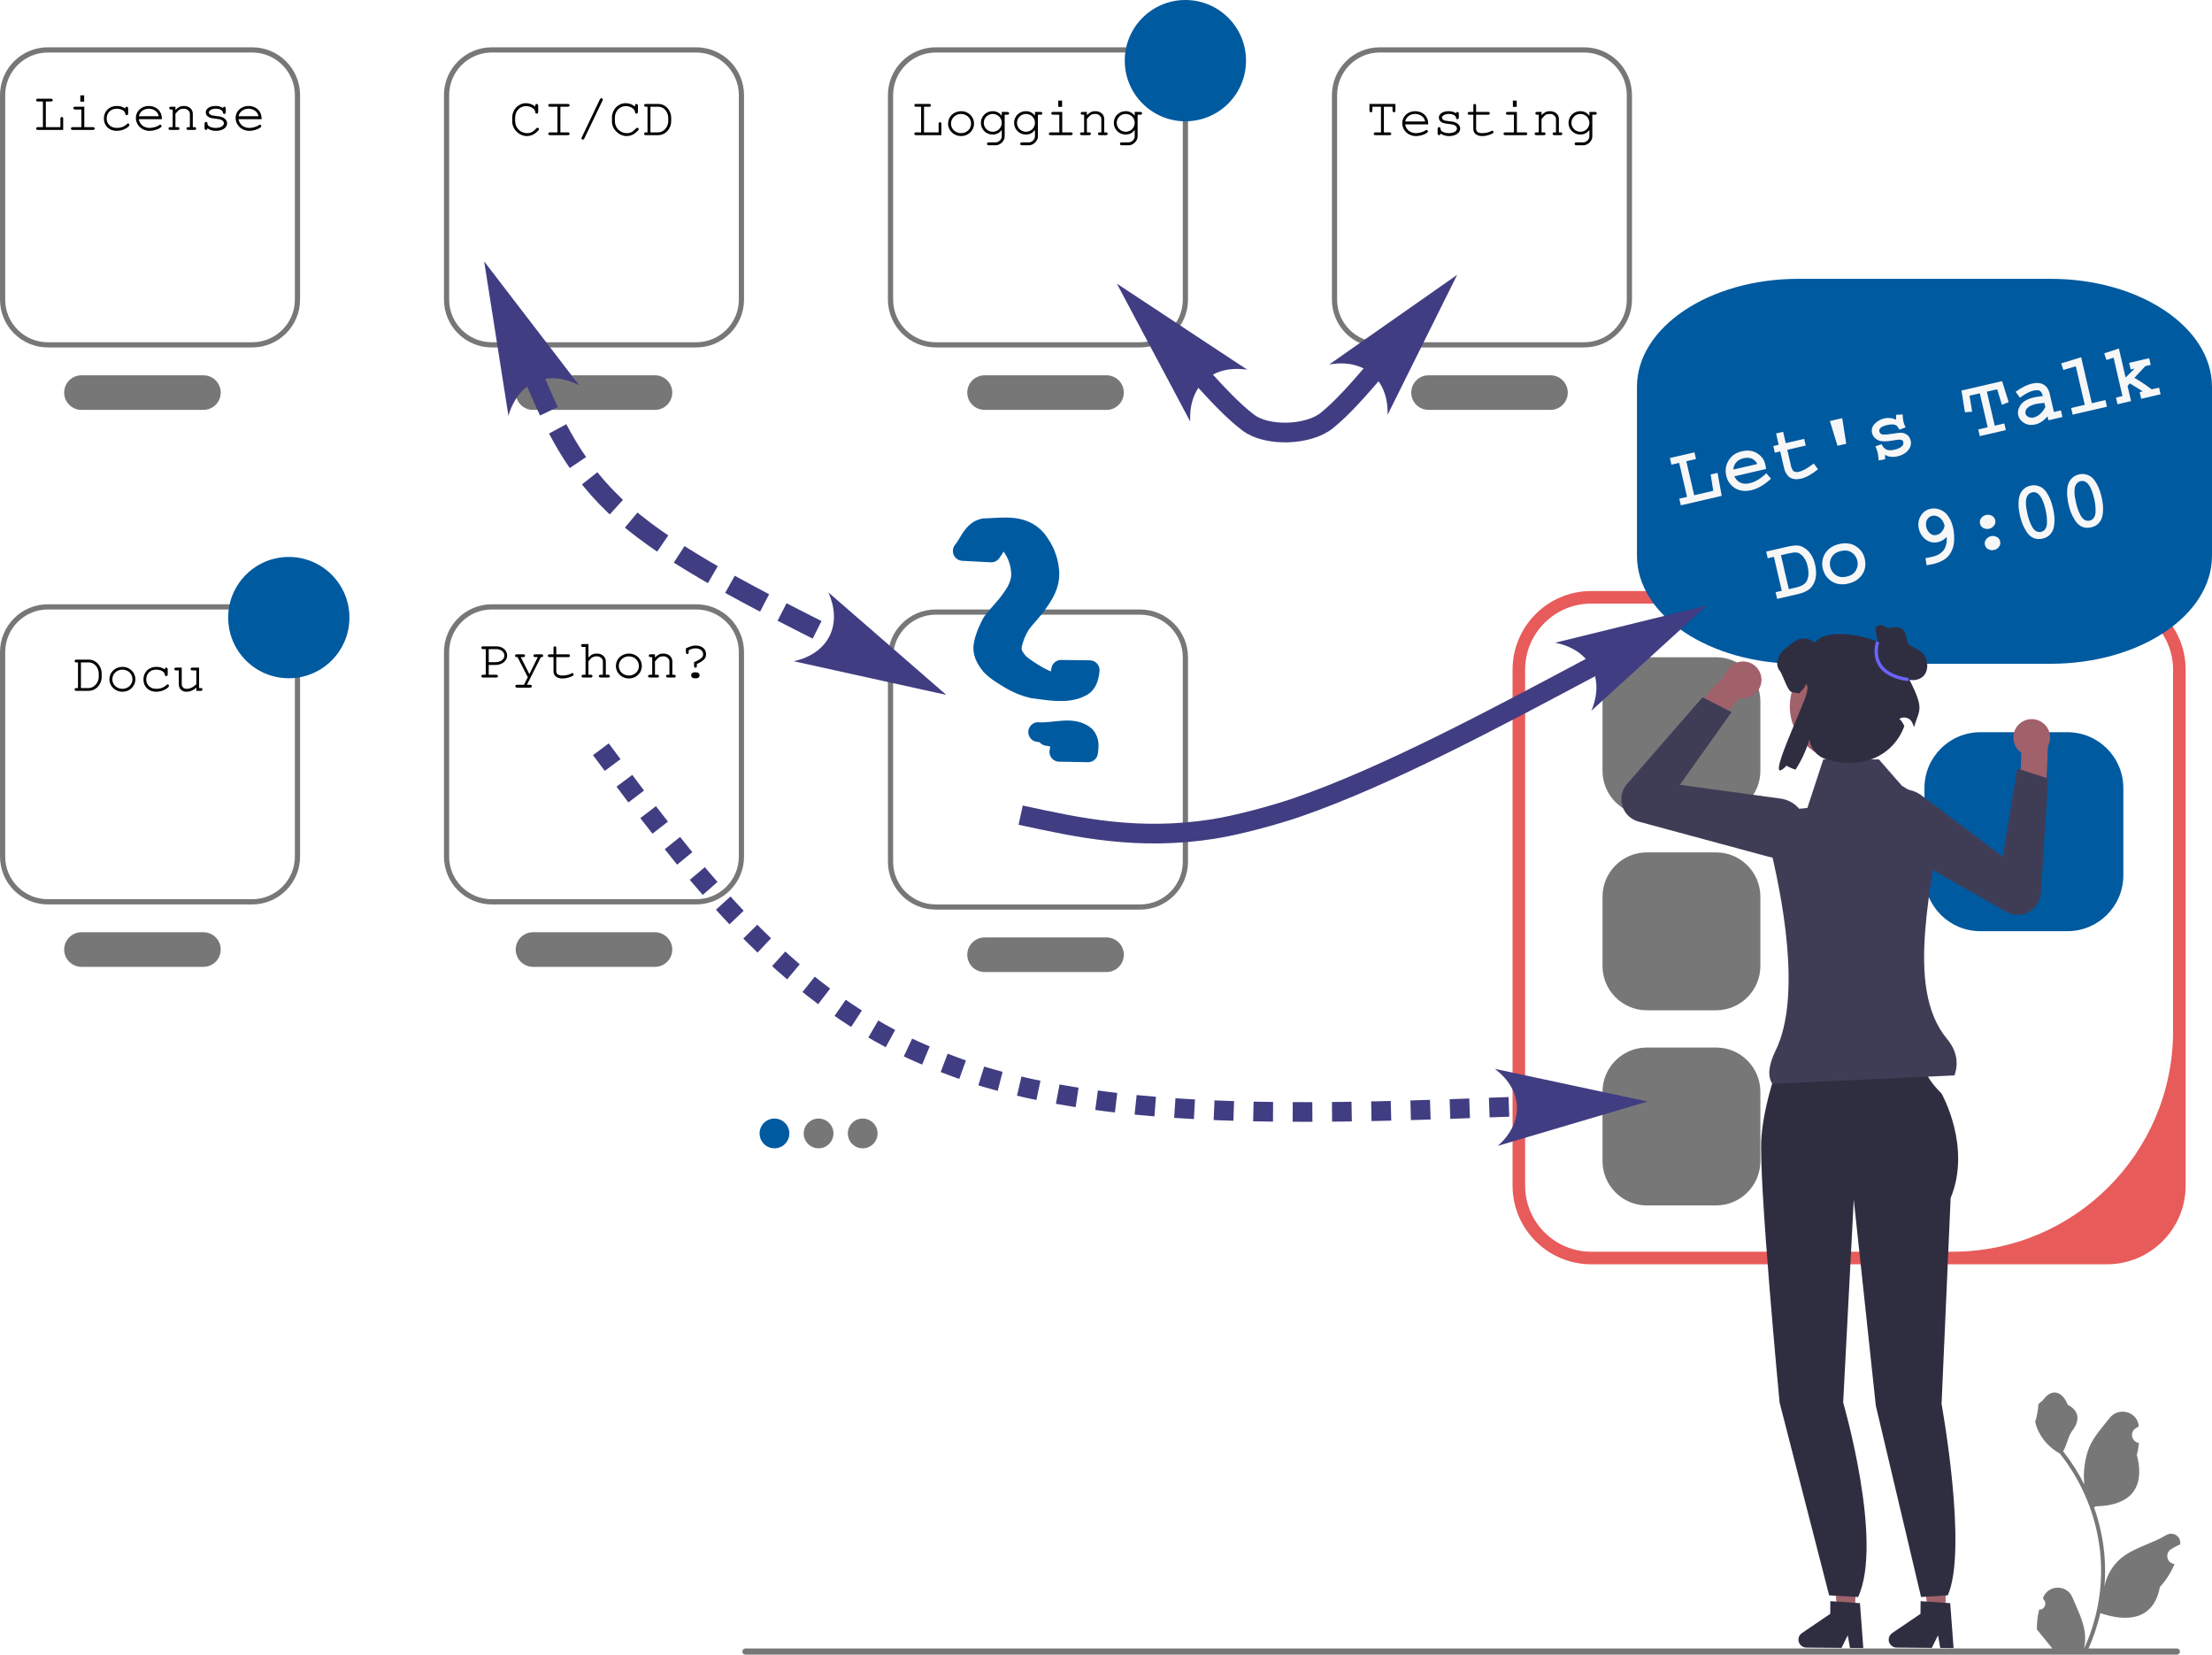
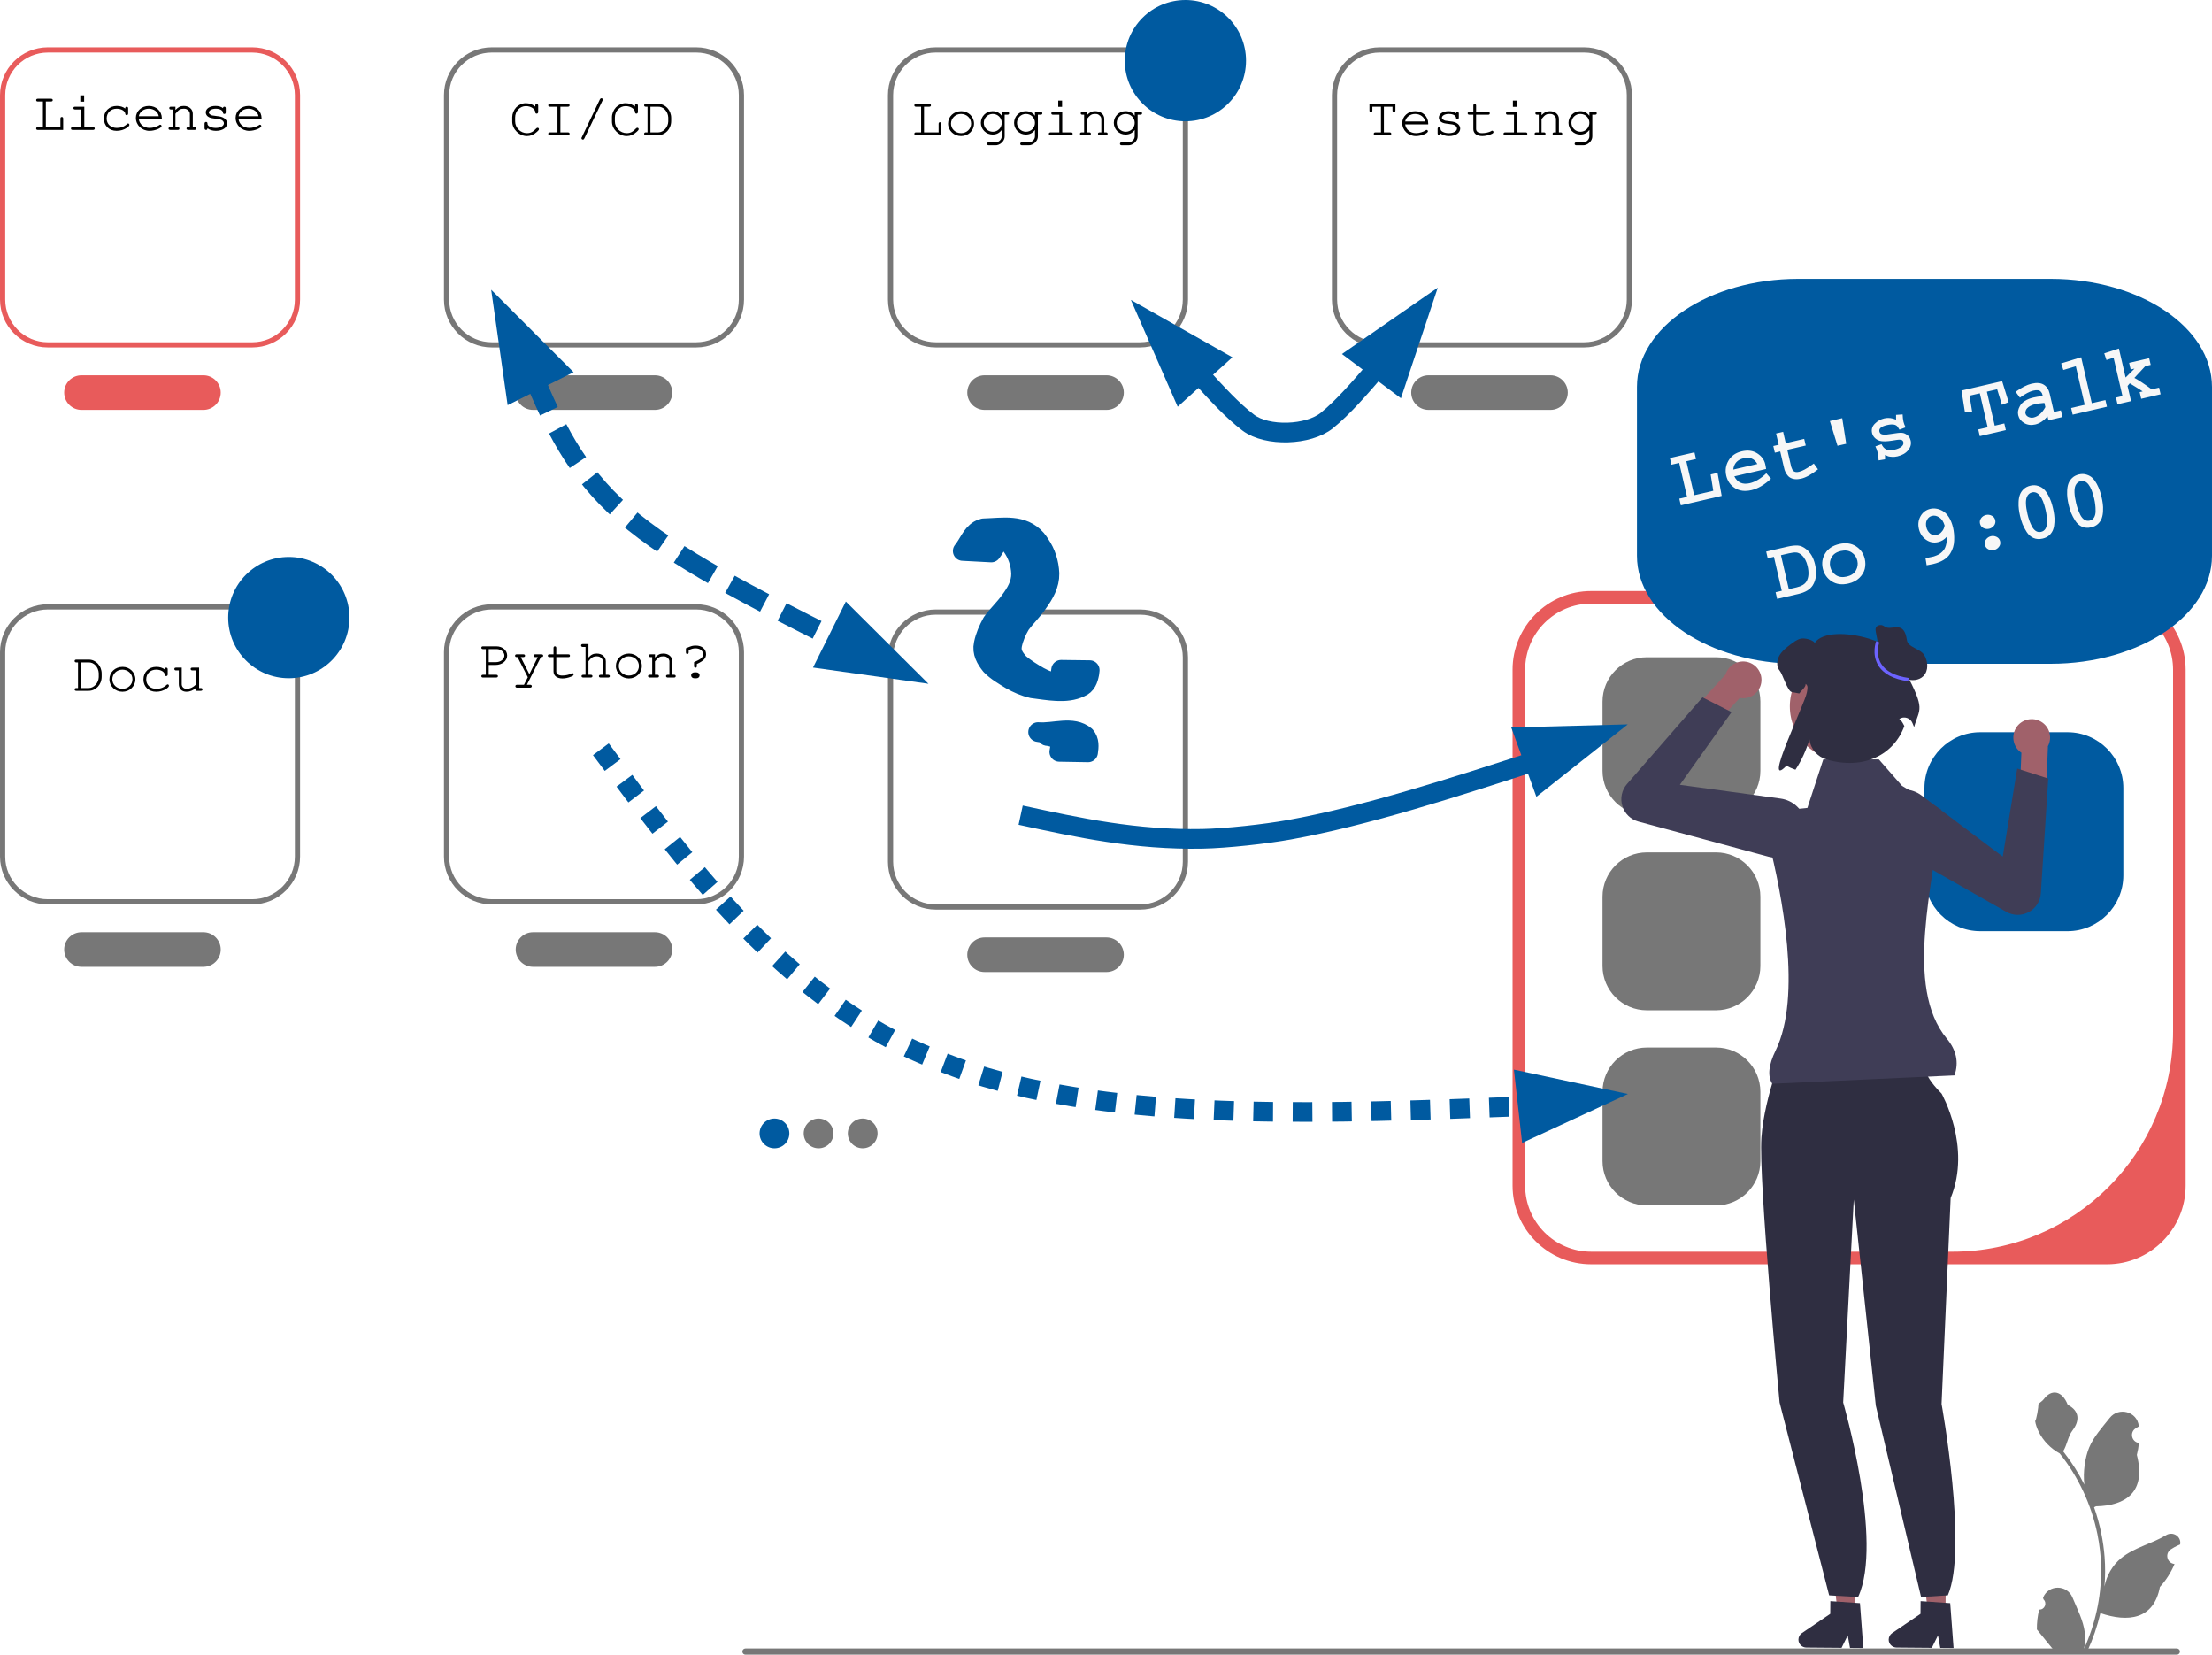
<svg xmlns="http://www.w3.org/2000/svg" width="225mm" height="168.266mm" viewBox="0 0 225 168.266" version="1.1" id="svg1" xml:space="preserve">
-   <defs id="defs1">
-     <marker style="overflow:visible" id="ConcaveTriangle-0" refX="0" refY="0" orient="auto-start-reverse" markerWidth="1" markerHeight="0.7" viewBox="0 0 1 1" preserveAspectRatio="none">
-       <path transform="scale(0.7)" d="M -2,-4 9,0 -2,4 c 2,-2.33 2,-5.66 0,-8 z" style="fill:context-stroke;fill-rule:evenodd;stroke:none" id="path49-2" />
-     </marker>
-     <marker style="overflow:visible" id="ConcaveTriangle-0-8" refX="0" refY="0" orient="auto-start-reverse" markerWidth="1" markerHeight="0.7" viewBox="0 0 1 1" preserveAspectRatio="none">
-       <path transform="scale(0.7)" d="M -2,-4 9,0 -2,4 c 2,-2.33 2,-5.66 0,-8 z" style="fill:context-stroke;fill-rule:evenodd;stroke:none" id="path49-2-9" />
-     </marker>
-     <marker style="overflow:visible" id="ConcaveTriangle-0-5" refX="0" refY="0" orient="auto-start-reverse" markerWidth="1" markerHeight="0.7" viewBox="0 0 1 1" preserveAspectRatio="none">
-       <path transform="scale(0.7)" d="M -2,-4 9,0 -2,4 c 2,-2.33 2,-5.66 0,-8 z" style="fill:context-stroke;fill-rule:evenodd;stroke:none" id="path49-2-7" />
-     </marker>
-     <marker style="overflow:visible" id="ConcaveTriangle-0-4" refX="0" refY="0" orient="auto-start-reverse" markerWidth="1" markerHeight="0.7" viewBox="0 0 1 1" preserveAspectRatio="none">
-       <path transform="scale(0.7)" d="M -2,-4 9,0 -2,4 c 2,-2.33 2,-5.66 0,-8 z" style="fill:context-stroke;fill-rule:evenodd;stroke:none" id="path49-2-90" />
-     </marker>
-     <marker style="overflow:visible" id="ConcaveTriangle-0-8-1" refX="0" refY="0" orient="auto-start-reverse" markerWidth="1" markerHeight="0.7" viewBox="0 0 1 1" preserveAspectRatio="none">
-       <path transform="scale(0.7)" d="M -2,-4 9,0 -2,4 c 2,-2.33 2,-5.66 0,-8 z" style="fill:context-stroke;fill-rule:evenodd;stroke:none" id="path49-2-9-4" />
-     </marker>
-   </defs>
+   <defs id="defs1" />
  <g id="layer2" style="display:none">
    <g id="g54" transform="translate(50.2745,-75.37846)" style="fill:#005aa0">
      <path d="m 117.229,96.386 c -4.432,0 -8.038,-3.606 -8.038,-8.038 0,-4.432 3.606,-8.038 8.038,-8.038 4.432,0 8.038,3.606 8.038,8.038 0,4.432 -3.606,8.038 -8.038,8.038 z m 0,-12.861 c -2.66,0 -4.823,2.163 -4.823,4.823 0,2.66 2.163,4.823 4.823,4.823 2.66,0 4.823,-2.163 4.823,-4.823 0,-2.66 -2.163,-4.823 -4.823,-4.823 z" fill="#6c63ff" id="path18" style="fill:#005aa0;stroke-width:0.265" />
      <path d="m 129.597,101.849 c -0.394,0 -0.789,-0.144 -1.099,-0.435 l -7.545,-7.07 c -0.648,-0.607 -0.681,-1.624 -0.074,-2.272 0.606,-0.65 1.623,-0.682 2.272,-0.074 l 7.545,7.07 c 0.648,0.607 0.681,1.624 0.074,2.272 -0.316,0.338 -0.744,0.509 -1.173,0.509 z" fill="#6c63ff" id="path19" style="fill:#005aa0;stroke-width:0.265" />
    </g>
  </g>
  <g id="layer1" transform="translate(83.94268,-48.42448)">
    <path d="M 130.379,176.992 H 77.91 c -4.41,0 -7.998,-3.588 -7.998,-7.998 v -52.469 c 0,-4.41 3.588,-7.998 7.998,-7.998 h 52.469 c 4.41,0 7.998,3.588 7.998,7.998 v 52.469 c 0,4.41 -3.588,7.998 -7.998,7.998 z m -52.469,-67.186 c -3.711,0 -6.719,3.008 -6.719,6.719 v 52.469 c 0,3.711 3.008,6.719 6.719,6.719 h 36.753 c 12.39,0 22.434,-10.044 22.434,-22.434 v -36.753 c 0,-3.711 -3.008,-6.719 -6.719,-6.719 H 77.91 Z" fill="#f2f2f2" id="path1" style="fill:#e85b5b;fill-opacity:1;stroke-width:0.265" />
    <path d="m 83.566,115.262 c -2.483,0 -4.504,2.02 -4.504,4.503 v 7.049 c 0,2.483 2.02,4.504 4.504,4.504 h 7.049 c 2.483,0 4.504,-2.02 4.504,-4.504 v -7.049 c 0,-2.483 -2.02,-4.503 -4.504,-4.503 z" fill="#f2f2f2" id="path2" style="stroke-width:0.265;fill:#777777;fill-opacity:1" />
    <path d="m 83.566,135.106 c -2.483,0 -4.504,2.02 -4.504,4.503 v 7.049 c 0,2.483 2.02,4.504 4.504,4.504 h 7.049 c 2.483,0 4.504,-2.02 4.504,-4.504 v -7.049 c 0,-2.483 -2.02,-4.503 -4.504,-4.503 z" fill="#f2f2f2" id="path3" style="fill:#777777;fill-opacity:1;stroke-width:0.265" />
    <path d="m 83.566,154.95 c -2.483,0 -4.504,2.02 -4.504,4.503 v 7.049 c 0,2.483 2.02,4.504 4.504,4.504 h 7.049 c 2.483,0 4.504,-2.02 4.504,-4.504 v -7.049 c 0,-2.483 -2.02,-4.503 -4.504,-4.503 z" fill="#f2f2f2" id="path4" style="fill:#777777;fill-opacity:1;stroke-width:0.265" />
    <g id="g17" transform="matrix(0.2645833,0,0,0.2645833,31.78629,80.30909)">
      <path d="m 253.931,-13.339 c -34.192,0 -62.007,18.615 -62.007,41.498 v 64.953 c 0,22.883 27.815,41.498 62.007,41.498 h 97.054 c 34.192,0 62.007,-18.615 62.007,-41.498 V 28.159 c 0,-22.883 -27.815,-41.498 -62.007,-41.498 z" fill="#6c63ff" id="path5" style="fill:#005aa0;stroke-width:2.365" />
      <path d="m 323.89,160.919 c -11.826,0 -21.447,9.621 -21.447,21.447 v 33.569 c 0,11.826 9.621,21.447 21.447,21.447 h 33.569 c 11.826,0 21.447,-9.621 21.447,-21.447 v -33.569 c 0,-11.826 -9.621,-21.447 -21.447,-21.447 z" fill="#6c63ff" id="path6" style="fill:#005aa0" />
      <g id="g7">
        <polygon points="266.004,471.833 276.069,471.917 275.842,498.808 269.023,498.75 " fill="#a0616a" id="polygon6" />
        <path d="m 253.998,509.652 c -0.015,1.679 1.338,3.06 3.023,3.076 l 13.559,0.113 2.374,-4.811 0.872,4.836 5.116,0.046 -1.292,-17.248 -1.78,-0.118 -7.26,-0.5 -2.342,-0.157 -0.041,4.88 -10.892,7.388 c -0.829,0.563 -1.328,1.495 -1.336,2.496 z" fill="#2f2e41" id="path7" />
      </g>
      <g id="g8">
        <polygon points="300.702,471.833 310.767,471.917 310.54,498.808 303.72,498.75 " fill="#a0616a" id="polygon7" />
        <path d="m 288.696,509.652 c -0.015,1.679 1.338,3.06 3.023,3.076 l 13.559,0.113 2.374,-4.811 0.872,4.836 5.116,0.046 -1.292,-17.248 -1.78,-0.118 -7.26,-0.5 -2.342,-0.157 -0.041,4.88 -10.892,7.388 c -0.829,0.563 -1.328,1.495 -1.336,2.496 z" fill="#2f2e41" id="path8" />
      </g>
      <path d="m 249.081,281.178 27.643,0.873 26.189,5.82 c 0,0 -2.619,3.201 6.111,11.93 0,0 11.639,20.369 3.492,40.156 l -3.492,79.148 c 0,0 10.181,55.794 2.402,73.551 l -10.281,0.643 -17.396,-73.55 -8.479,-79.209 -4.074,77.984 c 0,0 15.585,53.527 5.744,74.776 l -11.135,-0.643 -19.052,-74.133 c 0,0 -8.148,-85.549 -6.984,-101.844 1.164,-16.295 9.311,-35.5 9.311,-35.5 z" fill="#2f2e41" id="path9" />
      <g id="g11">
        <path d="m 341.914,156.113 c -3.779,0.978 -6.049,4.835 -5.071,8.614 0.448,1.732 1.505,3.14 2.877,4.071 l -4.1e-4,0.01 -0.536,12.985 9.937,4.598 0.793,-19.981 -0.069,0.002 c 0.862,-1.535 1.159,-3.389 0.683,-5.228 -0.978,-3.779 -4.835,-6.049 -8.614,-5.071 z" fill="#a0616a" id="path10" />
        <path d="m 286.378,202.455 c -2.087,-2.069 -3.298,-4.874 -3.344,-7.925 -0.061,-4.092 1.99,-7.807 5.486,-9.935 4.026,-2.452 9.06,-2.204 12.825,0.631 l 31.203,23.494 5.56,-33.844 11.937,3.843 -2.848,44.07 c -0.199,3.083 -1.942,5.798 -4.661,7.264 -2.719,1.466 -5.945,1.429 -8.63,-0.098 l -45.093,-25.655 c -0.906,-0.515 -1.722,-1.137 -2.435,-1.844 z" fill="#3f3d56" id="path11" />
      </g>
      <g id="g13">
        <path d="m 238.799,137.182 c 1.995,3.355 0.892,7.693 -2.464,9.687 -1.538,0.914 -3.28,1.171 -4.91,0.865 l -0.007,0.007 -8.761,9.599 -10.294,-3.73 13.505,-14.748 0.048,0.05 c 0.469,-1.697 1.563,-3.223 3.196,-4.194 3.355,-1.995 7.693,-0.892 9.687,2.464 z" fill="#a0616a" id="path12" />
        <path d="m 242.584,208.787 -50.085,-13.529 c -2.982,-0.806 -5.299,-3.051 -6.198,-6.006 -0.899,-2.955 -0.224,-6.111 1.805,-8.44 l 29.005,-33.301 11.182,5.675 -19.88,27.949 38.699,5.285 c 4.67,0.638 8.419,4.006 9.552,8.581 0.984,3.973 -0.175,8.054 -3.099,10.918 -2.18,2.134 -5.015,3.274 -7.954,3.274 -1.004,0 -2.021,-0.133 -3.027,-0.405 z" fill="#3f3d56" id="path13" />
      </g>
      <path d="m 313.989,292.822 -70.038,3.213 c -1.924,-2.921 -1.403,-7.313 1.291,-12.814 10.171,-20.767 2.447,-60.055 -2.75,-80.512 -1.458,-5.74 2.456,-11.446 8.349,-12.035 l 6.604,-0.66 6.104,-18.634 h 21.379 l 8.869,10.133 15.052,9.144 c -2.74,28.221 -14.414,68.071 2.217,88.055 3.637,4.371 4.669,9.097 2.923,14.111 z" fill="#3f3d56" id="path14" />
      <circle cx="271.519" cy="150.987" r="20.824" fill="#a0616a" id="circle14" />
      <path d="m 295.082,137.658 c 2.897,-10.563 -28.679,-19.621 -34.815,-11.114 -0.853,-1.209 -4.007,-1.944 -5.453,-1.573 -1.447,0.371 -2.664,1.298 -3.851,2.196 -1.632,1.254 -3.324,2.552 -4.326,4.355 -1.009,1.796 -1.165,4.244 0.193,5.802 1.076,1.239 2.966,7.823 4.584,8.15 1.128,0.23 2.077,0.415 2.894,0.549 0.727,-1.061 2.581,-2.394 2.448,-3.677 1.098,0.727 0.697,2.006 0.476,3.314 -0.737,4.354 -17.346,38.055 -7.833,28.124 0.942,0.556 2.107,1.076 3.45,1.551 2.278,-3.435 4.147,-7.486 5.379,-11.723 l 0.009,0.078 c 0.424,3.682 3.115,6.703 6.674,7.734 14.279,4.137 25.83,-1.933 29.803,-12.88 -1.455,-2.953 -2.088,-2.632 -1.958,-2.72 1.816,-1.224 4.311,-0.423 5.092,1.622 0.23,0.603 0.439,1.118 0.62,1.506 2.07,-7.405 4.532,-6.336 -3.385,-21.294 z" fill="#2f2e41" id="path15" />
      <path d="m 285.231,129.994 -1.459,-7.457 c -0.123,-0.627 -0.239,-1.307 0.044,-1.88 0.363,-0.736 1.297,-1.041 2.109,-0.924 0.812,0.117 1.42,0.859 2.228,1.002 2.81,0.497 6.524,-2.279 7.531,4.742 0.42,2.927 5.091,3.237 6.651,5.749 1.56,2.512 1.751,6.139 -0.377,8.191 -1.7,1.639 -4.431,1.828 -6.639,0.991 -2.208,-0.837 -3.981,-2.529 -5.529,-4.312 -1.548,-1.784 -2.95,-3.714 -4.736,-5.259" fill="#2f2e41" id="path16" />
      <path d="m 296.195,141.336 c -5.698,-0.796 -9.582,-2.868 -11.544,-6.159 -2.568,-4.307 -0.848,-9.05 -0.773,-9.25 l 1.204,0.448 c -0.016,0.044 -1.576,4.385 0.68,8.156 1.755,2.933 5.325,4.795 10.611,5.533 z" fill="#6c63ff" id="path17" />
    </g>
    <g id="g21" transform="matrix(0.2645833,0,0,0.2645833,-8.430392,80.30909)" style="fill:#777777;fill-opacity:1">
      <path d="m 498.551,498.126 c 2.066,0.129 3.208,-2.437 1.645,-3.933 l -0.155,-0.618 c 0.021,-0.05 0.041,-0.099 0.062,-0.148 2.089,-4.982 9.17,-4.947 11.241,0.042 1.839,4.428 4.179,8.864 4.756,13.546 0.258,2.067 0.142,4.172 -0.316,6.2 4.308,-9.411 6.575,-19.687 6.575,-30.021 0,-2.597 -0.142,-5.193 -0.433,-7.783 -0.239,-2.119 -0.568,-4.224 -0.995,-6.31 -2.306,-11.277 -7.299,-22.018 -14.5,-30.99 -3.462,-1.892 -6.349,-4.851 -8.093,-8.397 -0.626,-1.279 -1.117,-2.655 -1.35,-4.056 0.394,0.052 1.486,-5.949 1.188,-6.317 0.549,-0.833 1.532,-1.247 2.131,-2.06 2.982,-4.043 7.091,-3.337 9.236,2.157 4.582,2.313 4.627,6.148 1.815,9.837 -1.789,2.347 -2.035,5.522 -3.604,8.035 0.162,0.207 0.329,0.407 0.491,0.614 2.961,3.798 5.522,7.88 7.681,12.169 -0.61,-4.766 0.291,-10.508 1.826,-14.21 1.748,-4.217 5.025,-7.769 7.91,-11.415 3.466,-4.379 10.573,-2.468 11.184,3.083 0.006,0.054 0.012,0.107 0.017,0.161 -0.429,0.242 -0.848,0.499 -1.259,0.77 -2.339,1.547 -1.531,5.174 1.241,5.602 l 0.063,0.01 c -0.155,1.544 -0.42,3.074 -0.807,4.579 3.702,14.316 -4.29,19.53 -15.701,19.764 -0.252,0.129 -0.497,0.258 -0.749,0.381 1.156,3.255 2.08,6.594 2.764,9.979 0.614,2.99 1.04,6.013 1.279,9.049 0.297,3.83 0.271,7.68 -0.052,11.503 l 0.019,-0.136 c 0.82,-4.211 3.107,-8.145 6.427,-10.87 4.946,-4.063 11.933,-5.559 17.268,-8.824 2.568,-1.572 5.859,0.459 5.411,3.437 l -0.022,0.143 c -0.794,0.323 -1.569,0.698 -2.319,1.117 -0.429,0.242 -0.848,0.499 -1.259,0.77 -2.339,1.547 -1.531,5.174 1.241,5.602 l 0.063,0.01 c 0.045,0.006 0.084,0.013 0.129,0.019 -1.363,3.236 -3.262,6.239 -5.639,8.829 -2.315,12.497 -12.256,13.683 -22.89,10.044 h -0.006 c -1.163,5.064 -2.861,10.011 -5.044,14.726 h -18.02 c -0.065,-0.2 -0.123,-0.407 -0.181,-0.607 1.666,0.103 3.346,0.006 4.986,-0.297 -1.337,-1.641 -2.674,-3.294 -4.011,-4.935 -0.032,-0.032 -0.058,-0.065 -0.084,-0.097 -0.678,-0.84 -1.363,-1.673 -2.041,-2.512 l -3.6e-4,-10e-4 c -0.042,-2.578 0.267,-5.147 0.879,-7.64 l 5.7e-4,-3.5e-4 z" fill="#f2f2f2" id="path20" style="fill:#777777;fill-opacity:1" />
      <path d="m 0,514.269 c 0,0.66 0.53,1.19 1.19,1.19 h 550.29 c 0.66,0 1.19,-0.53 1.19,-1.19 0,-0.66 -0.53,-1.19 -1.19,-1.19 H 1.19 c -0.66,0 -1.19,0.53 -1.19,1.19 z" fill="#cccccc" id="path21" style="fill:#777777;fill-opacity:1" />
    </g>
-     <path d="m -58.283,83.757 h -20.796 c -2.68,0 -4.863,-2.18 -4.863,-4.863 v -20.796 c 0,-2.68 2.18,-4.863 4.863,-4.863 h 20.796 c 2.68,0 4.863,2.18 4.863,4.863 v 20.796 c 0,2.68 -2.18,4.863 -4.863,4.863 z m -20.796,-29.991 c -2.389,0 -4.334,1.945 -4.334,4.334 v 20.796 c 0,2.389 1.945,4.334 4.334,4.334 h 20.796 c 2.389,0 4.334,-1.945 4.334,-4.334 v -20.796 c 0,-2.389 -1.945,-4.334 -4.334,-4.334 z" fill="#cccccc" id="path9-1" style="fill:#777777;fill-opacity:1;stroke-width:0.265" />
+     <path d="m -58.283,83.757 h -20.796 c -2.68,0 -4.863,-2.18 -4.863,-4.863 v -20.796 c 0,-2.68 2.18,-4.863 4.863,-4.863 h 20.796 c 2.68,0 4.863,2.18 4.863,4.863 v 20.796 c 0,2.68 -2.18,4.863 -4.863,4.863 z m -20.796,-29.991 c -2.389,0 -4.334,1.945 -4.334,4.334 v 20.796 c 0,2.389 1.945,4.334 4.334,4.334 h 20.796 c 2.389,0 4.334,-1.945 4.334,-4.334 v -20.796 c 0,-2.389 -1.945,-4.334 -4.334,-4.334 z" fill="#cccccc" id="path9-1" style="fill:#e85b5b;fill-opacity:1;stroke-width:0.265" />
    <path d="m -13.124,83.757 h -20.796 c -2.68,0 -4.863,-2.18 -4.863,-4.863 v -20.796 c 0,-2.68 2.18,-4.863 4.863,-4.863 h 20.796 c 2.68,0 4.863,2.18 4.863,4.863 v 20.796 c 0,2.68 -2.18,4.863 -4.863,4.863 z m -20.796,-29.993 c -2.389,0 -4.334,1.945 -4.334,4.334 v 20.796 c 0,2.389 1.945,4.334 4.334,4.334 h 20.796 c 2.389,0 4.334,-1.945 4.334,-4.334 v -20.796 c 0,-2.389 -1.945,-4.334 -4.334,-4.334 z" fill="#cccccc" id="path10-2" style="fill:#777777;fill-opacity:1;stroke-width:0.265" />
    <path d="m -13.124,140.396 h -20.796 c -2.68,0 -4.863,-2.18 -4.863,-4.863 v -20.796 c 0,-2.68 2.18,-4.863 4.863,-4.863 h 20.796 c 2.68,0 4.863,2.18 4.863,4.863 v 20.796 c 0,2.68 -2.18,4.863 -4.863,4.863 z M -33.921,110.403 c -2.389,0 -4.334,1.945 -4.334,4.334 v 20.796 c 0,2.389 1.945,4.334 4.334,4.334 h 20.796 c 2.389,0 4.334,-1.945 4.334,-4.334 v -20.796 c 0,-2.389 -1.945,-4.334 -4.334,-4.334 z" fill="#cccccc" id="path11-7" style="fill:#777777;fill-opacity:1;stroke-width:0.265" />
    <path d="m -58.283,140.396 h -20.796 c -2.68,0 -4.863,-2.18 -4.863,-4.863 v -20.796 c 0,-2.68 2.18,-4.863 4.863,-4.863 h 20.796 c 2.68,0 4.863,2.18 4.863,4.863 v 20.796 c 0,2.68 -2.18,4.863 -4.863,4.863 z m -20.796,-29.993 c -2.389,0 -4.334,1.945 -4.334,4.334 v 20.796 c 0,2.389 1.945,4.334 4.334,4.334 h 20.796 c 2.389,0 4.334,-1.945 4.334,-4.334 v -20.796 c 0,-2.389 -1.945,-4.334 -4.334,-4.334 z" fill="#cccccc" id="path12-0" style="fill:#777777;fill-opacity:1;stroke-width:0.265" />
    <circle cx="-54.566" cy="111.229" r="6.167" fill="#6c63ff" id="circle12" style="fill:#005aa0;stroke-width:0.265" />
    <path d="m 32.035,83.757 h -20.796 c -2.68,0 -4.863,-2.18 -4.863,-4.863 v -20.796 c 0,-2.68 2.18,-4.863 4.863,-4.863 h 20.796 c 2.68,0 4.863,2.18 4.863,4.863 v 20.796 c 0,2.68 -2.18,4.863 -4.863,4.863 z m -20.796,-29.993 c -2.389,0 -4.334,1.945 -4.334,4.334 v 20.796 c 0,2.389 1.945,4.334 4.334,4.334 h 20.796 c 2.389,0 4.334,-1.945 4.334,-4.334 v -20.796 c 0,-2.389 -1.945,-4.334 -4.334,-4.334 z" fill="#cccccc" id="path13-9" style="fill:#777777;fill-opacity:1;stroke-width:0.265" />
    <circle cx="36.633" cy="54.592" r="6.167" fill="#6c63ff" id="circle13" style="fill:#005aa0;stroke-width:0.265" />
-     <path d="m -63.25,90.107 h -12.406 c -0.971,0 -1.759,-0.788 -1.759,-1.759 0,-0.971 0.788,-1.759 1.759,-1.759 h 12.406 c 0.971,0 1.759,0.788 1.759,1.759 0,0.971 -0.788,1.759 -1.759,1.759 z" fill="#e6e6e6" id="path14-3" style="fill:#777777;fill-opacity:1;stroke-width:0.265" />
+     <path d="m -63.25,90.107 h -12.406 c -0.971,0 -1.759,-0.788 -1.759,-1.759 0,-0.971 0.788,-1.759 1.759,-1.759 h 12.406 c 0.971,0 1.759,0.788 1.759,1.759 0,0.971 -0.788,1.759 -1.759,1.759 z" fill="#e6e6e6" id="path14-3" style="fill:#e85b5b;fill-opacity:1;stroke-width:0.265" />
    <path d="m -17.321,90.107 h -12.406 c -0.971,0 -1.759,-0.788 -1.759,-1.759 0,-0.971 0.788,-1.759 1.759,-1.759 h 12.406 c 0.971,0 1.759,0.788 1.759,1.759 0,0.971 -0.788,1.759 -1.759,1.759 z" fill="#e6e6e6" id="path15-6" style="fill:#777777;fill-opacity:1;stroke-width:0.265" />
    <path d="m 28.611,90.107 h -12.406 c -0.971,0 -1.759,-0.788 -1.759,-1.759 0,-0.971 0.788,-1.759 1.759,-1.759 h 12.406 c 0.971,0 1.759,0.788 1.759,1.759 0,0.971 -0.788,1.759 -1.759,1.759 z" fill="#e6e6e6" id="path16-0" style="fill:#777777;fill-opacity:1;stroke-width:0.265" />
    <path d="m 32.035,140.925 h -20.796 c -2.68,0 -4.863,-2.18 -4.863,-4.863 v -20.796 c 0,-2.68 2.18,-4.863 4.863,-4.863 h 20.796 c 2.68,0 4.863,2.18 4.863,4.863 v 20.796 c 0,2.68 -2.18,4.863 -4.863,4.863 z m -20.796,-29.993 c -2.389,0 -4.334,1.945 -4.334,4.334 v 20.796 c 0,2.389 1.945,4.334 4.334,4.334 h 20.796 c 2.389,0 4.334,-1.945 4.334,-4.334 v -20.796 c 0,-2.389 -1.945,-4.334 -4.334,-4.334 z" fill="#cccccc" id="path17-6" style="fill:#777777;fill-opacity:1;stroke-width:0.265" />
    <path d="m 28.611,147.273 h -12.406 c -0.971,0 -1.759,-0.788 -1.759,-1.759 0,-0.971 0.788,-1.759 1.759,-1.759 h 12.406 c 0.971,0 1.759,0.788 1.759,1.759 0,0.971 -0.788,1.759 -1.759,1.759 z" fill="#e6e6e6" id="path18-2" style="fill:#777777;fill-opacity:1;stroke-width:0.265" />
    <path d="M 77.197,83.757 H 56.4 c -2.68,0 -4.863,-2.18 -4.863,-4.863 v -20.796 c 0,-2.68 2.18,-4.863 4.863,-4.863 h 20.796 c 2.68,0 4.863,2.18 4.863,4.863 v 20.796 c 0,2.68 -2.18,4.863 -4.863,4.863 z M 56.4,53.764 c -2.389,0 -4.334,1.945 -4.334,4.334 v 20.796 c 0,2.389 1.945,4.334 4.334,4.334 h 20.796 c 2.389,0 4.334,-1.945 4.334,-4.334 v -20.796 c 0,-2.389 -1.945,-4.334 -4.334,-4.334 z" fill="#cccccc" id="path19-6" style="fill:#777777;fill-opacity:1;stroke-width:0.265" />
    <path d="M 73.77,90.107 H 61.364 c -0.971,0 -1.759,-0.788 -1.759,-1.759 0,-0.971 0.788,-1.759 1.759,-1.759 h 12.406 c 0.971,0 1.759,0.788 1.759,1.759 0,0.971 -0.788,1.759 -1.759,1.759 z" fill="#e6e6e6" id="path20-1" style="fill:#777777;fill-opacity:1;stroke-width:0.265" />
    <path d="m -63.25,146.744 h -12.406 c -0.971,0 -1.759,-0.788 -1.759,-1.759 0,-0.971 0.788,-1.759 1.759,-1.759 h 12.406 c 0.971,0 1.759,0.788 1.759,1.759 0,0.971 -0.788,1.759 -1.759,1.759 z" fill="#e6e6e6" id="path21-8" style="fill:#777777;fill-opacity:1;stroke-width:0.265" />
    <path d="m -17.321,146.744 h -12.406 c -0.971,0 -1.759,-0.788 -1.759,-1.759 0,-0.971 0.788,-1.759 1.759,-1.759 h 12.406 c 0.971,0 1.759,0.788 1.759,1.759 0,0.971 -0.788,1.759 -1.759,1.759 z" fill="#e6e6e6" id="path22" style="fill:#777777;fill-opacity:1;stroke-width:0.265" />
    <g id="g24" transform="matrix(0.2645833,0,0,0.2645833,-83.94268,27.71023)" style="fill:#777777;fill-opacity:1">
      <circle cx="297.74" cy="513.92" r="5.72" fill="#6c63ff" id="circle22" style="fill:#005aa0;fill-opacity:1" />
      <circle cx="314.7" cy="513.92" r="5.72" fill="#e6e6e6" id="circle23" style="fill:#777777;fill-opacity:1" />
      <circle cx="331.66" cy="513.92" r="5.72" fill="#e6e6e6" id="circle24" style="fill:#777777;fill-opacity:1" />
    </g>
-     <path style="fill:none;stroke:#413d82;stroke-width:2;stroke-linecap:butt;stroke-linejoin:miter;stroke-dasharray:none;stroke-opacity:1;marker-end:url(#ConcaveTriangle-0)" d="m 13.968,201.348 c 5.972,1.299 11.945,2.598 19.563,1.414 2.418,-0.376 6.26,-1.408 8.573,-2.208 9.025,-3.123 19.784,-8.861 30.543,-14.6" id="path45-9" transform="translate(5.909331,-70.02955)" />
-     <path style="fill:none;stroke:#413d82;stroke-width:2;stroke-linecap:butt;stroke-linejoin:miter;stroke-dasharray:none;stroke-opacity:1;marker-start:url(#ConcaveTriangle-0);marker-end:url(#ConcaveTriangle-0-8)" d="m 37.624,91.044 c -1.678,1.95 -3.356,3.9 -5.032,5.259 -1.869,1.516 -6.081,1.668 -7.995,0.219 -1.631,-1.234 -3.26,-3.025 -4.889,-4.815" id="path45-9-1" transform="translate(18.43355,-5.120009)" />
+     <path style="fill:none;stroke:#005aa0;stroke-width:2;stroke-linecap:butt;stroke-linejoin:miter;stroke-dasharray:none;stroke-opacity:1;marker-end:" d="m 13.968,201.348 c 5.839,1.27 11.677,2.54 18.504,2.407 2.447,-0.048 6.399,-0.486 8.808,-0.919 7.821,-1.408 16.673,-4.28 25.525,-7.152" id="path45-9" transform="translate(5.909331,-70.02955)" />
+     <path style="fill:none;stroke:#005aa0;stroke-width:2;stroke-linecap:butt;stroke-linejoin:miter;stroke-dasharray:none;stroke-opacity:1;marker-end:" d="m 37.624,91.044 c -1.678,1.95 -3.356,3.9 -5.032,5.259 -1.869,1.516 -6.081,1.668 -7.995,0.219 -1.631,-1.234 -3.26,-3.025 -4.889,-4.815" id="path45-9-1" transform="translate(18.43355,-5.120009)" />
    <text xml:space="preserve" style="font-style:normal;font-variant:normal;font-weight:normal;font-stretch:normal;font-size:5.644px;line-height:0.449px;font-family:Courier;-inkscape-font-specification:'Courier, Normal';font-variant-ligatures:normal;font-variant-caps:normal;font-variant-numeric:normal;font-variant-east-asian:normal;letter-spacing:-0.005px;stroke-width:0.265" x="54.98" y="62.168" id="text49">
      <tspan id="tspan49" style="font-style:normal;font-variant:normal;font-weight:normal;font-stretch:normal;font-size:5.644px;line-height:0.449px;font-family:Courier;-inkscape-font-specification:'Courier, Normal';font-variant-ligatures:normal;font-variant-caps:normal;font-variant-numeric:normal;font-variant-east-asian:normal;stroke-width:0.265" x="54.98" y="62.168">Testing</tspan>
    </text>
    <text xml:space="preserve" style="font-style:normal;font-variant:normal;font-weight:normal;font-stretch:normal;font-size:5.644px;line-height:0.449px;font-family:Courier;-inkscape-font-specification:'Courier, Normal';font-variant-ligatures:normal;font-variant-caps:normal;font-variant-numeric:normal;font-variant-east-asian:normal;letter-spacing:-0.005px;stroke-width:0.265" x="8.733" y="62.168" id="text49-0">
      <tspan id="tspan49-0" style="font-style:normal;font-variant:normal;font-weight:normal;font-stretch:normal;font-size:5.644px;line-height:0.449px;font-family:Courier;-inkscape-font-specification:'Courier, Normal';font-variant-ligatures:normal;font-variant-caps:normal;font-variant-numeric:normal;font-variant-east-asian:normal;stroke-width:0.265" x="8.733" y="62.168">Logging</tspan>
    </text>
    <text xml:space="preserve" style="font-style:normal;font-variant:normal;font-weight:normal;font-stretch:normal;font-size:5.644px;line-height:0.449px;font-family:Courier;-inkscape-font-specification:'Courier, Normal';font-variant-ligatures:normal;font-variant-caps:normal;font-variant-numeric:normal;font-variant-east-asian:normal;letter-spacing:-0.005px;stroke-width:0.265" x="-32.169" y="62.168" id="text49-0-0">
      <tspan id="tspan49-0-5" style="font-style:normal;font-variant:normal;font-weight:normal;font-stretch:normal;font-size:5.644px;line-height:0.449px;font-family:Courier;-inkscape-font-specification:'Courier, Normal';font-variant-ligatures:normal;font-variant-caps:normal;font-variant-numeric:normal;font-variant-east-asian:normal;stroke-width:0.265" x="-32.169" y="62.168">CI/CD</tspan>
    </text>
    <text xml:space="preserve" style="font-style:normal;font-variant:normal;font-weight:normal;font-stretch:normal;font-size:5.644px;line-height:0.449px;font-family:Courier;-inkscape-font-specification:'Courier, Normal';font-variant-ligatures:normal;font-variant-caps:normal;font-variant-numeric:normal;font-variant-east-asian:normal;letter-spacing:-0.005px;stroke-width:0.265" x="-80.593" y="61.639" id="text49-0-0-3">
      <tspan id="tspan49-0-5-4" style="font-style:normal;font-variant:normal;font-weight:normal;font-stretch:normal;font-size:5.644px;line-height:0.449px;font-family:Courier;-inkscape-font-specification:'Courier, Normal';font-variant-ligatures:normal;font-variant-caps:normal;font-variant-numeric:normal;font-variant-east-asian:normal;stroke-width:0.265" x="-80.593" y="61.639">License</tspan>
    </text>
    <text xml:space="preserve" style="font-style:normal;font-variant:normal;font-weight:normal;font-stretch:normal;font-size:5.644px;line-height:0.449px;font-family:Courier;-inkscape-font-specification:'Courier, Normal';font-variant-ligatures:normal;font-variant-caps:normal;font-variant-numeric:normal;font-variant-east-asian:normal;letter-spacing:-0.005px;stroke-width:0.265" x="-76.57" y="118.678" id="text49-0-0-3-8">
      <tspan id="tspan49-0-5-4-1" style="font-style:normal;font-variant:normal;font-weight:normal;font-stretch:normal;font-size:5.644px;line-height:0.449px;font-family:Courier;-inkscape-font-specification:'Courier, Normal';font-variant-ligatures:normal;font-variant-caps:normal;font-variant-numeric:normal;font-variant-east-asian:normal;stroke-width:0.265" x="-76.57" y="118.678">Docu</tspan>
    </text>
    <text xml:space="preserve" style="font-style:normal;font-variant:normal;font-weight:normal;font-stretch:normal;font-size:5.644px;line-height:0.449px;font-family:Courier;-inkscape-font-specification:'Courier, Normal';font-variant-ligatures:normal;font-variant-caps:normal;font-variant-numeric:normal;font-variant-east-asian:normal;letter-spacing:-0.005px;stroke-width:0.265" x="-35.198" y="117.327" id="text49-0-0-3-8-1">
      <tspan id="tspan49-0-5-4-1-1" style="font-style:normal;font-variant:normal;font-weight:normal;font-stretch:normal;font-size:5.644px;line-height:0.449px;font-family:Courier;-inkscape-font-specification:'Courier, Normal';font-variant-ligatures:normal;font-variant-caps:normal;font-variant-numeric:normal;font-variant-east-asian:normal;stroke-width:0.265" x="-35.198" y="117.327">Python?</tspan>
    </text>
-     <path style="fill:none;stroke:#413d82;stroke-width:2;stroke-linecap:butt;stroke-linejoin:miter;stroke-dasharray:2, 2;stroke-dashoffset:0;stroke-opacity:1;marker-end:url(#ConcaveTriangle-0-5)" d="m 13.968,201.348 c 8.767,11.779 17.533,23.558 30.845,30.139 2.194,1.084 5.906,2.512 8.253,3.205 15.203,4.485 34.993,3.724 54.783,2.963" id="path45-9-6" transform="translate(-36.79261,-76.72956)" />
+     <path style="fill:none;stroke:#005aa0;stroke-width:2;stroke-linecap:butt;stroke-linejoin:miter;stroke-dasharray:2, 2;stroke-dashoffset:0;stroke-opacity:1;marker-end:" d="m 13.968,201.348 c 8.767,11.779 17.533,23.558 30.845,30.139 2.194,1.084 5.906,2.512 8.253,3.205 15.203,4.485 34.993,3.724 54.783,2.963" id="path45-9-6" transform="translate(-36.79261,-76.72956)" />
    <g id="g53" transform="translate(-72.10753,33.42498)" style="fill:#005aa0;stroke:#005aa0;stroke-opacity:1">
      <path style="fill:#005aa0;stroke:#005aa0;stroke-width:2;stroke-linecap:round;stroke-linejoin:round;stroke-miterlimit:10;stroke-dasharray:none;stroke-opacity:1" id="path52" d="m 88.993,71.183 c 0.485,-0.616 0.846,-1.7 1.627,-2.011 0.142,-0.057 0.303,-0.048 0.454,-0.072 -4.404,0.021 -2.249,-0.123 -1.266,0.346 0.538,0.257 0.892,0.613 1.257,1.069 0.599,0.832 0.927,1.795 0.961,2.815 0.014,1.081 -0.528,1.966 -1.154,2.801 -0.546,0.769 -1.248,1.399 -1.793,2.168 -0.383,0.7 -0.697,1.405 -0.857,2.188 -0.19,0.844 0.223,1.547 0.736,2.181 0.577,0.595 1.306,1.007 2.007,1.438 0.695,0.398 1.421,0.71 2.2,0.893 1.573,0.19 3.447,0.6 4.873,-0.1 0.626,-0.241 0.815,-0.808 0.933,-1.415 0.013,-0.112 0.027,-0.224 0.04,-0.336 0,0 -2.911,-0.037 -2.911,-0.037 v 0 c -0.014,0.104 -0.029,0.208 -0.043,0.313 -0.127,0.556 -0.344,0.946 -0.918,1.127 -0.991,0.287 -2.509,0.123 1.997,0.142 0.122,5.3e-4 -0.244,-0.009 -0.365,-0.017 -0.36,-0.022 -0.372,-0.029 -0.731,-0.073 -0.781,-0.141 -1.499,-0.417 -2.197,-0.797 -0.693,-0.401 -1.383,-0.825 -1.995,-1.342 -0.521,-0.591 -0.894,-1.096 -0.722,-1.918 0.158,-0.739 0.457,-1.417 0.844,-2.067 0.556,-0.75 1.24,-1.392 1.761,-2.169 0.643,-0.897 1.207,-1.851 1.183,-2.993 -0.046,-1.075 -0.369,-2.1 -0.984,-2.99 -0.114,-0.159 -0.213,-0.33 -0.342,-0.477 -1.419,-1.609 -3.372,-1.185 -5.375,-1.128 -0.155,0.06 -0.321,0.096 -0.464,0.181 -0.787,0.467 -1.095,1.456 -1.659,2.126 z" />
      <path style="fill:#005aa0;stroke:#005aa0;stroke-width:2;stroke-linecap:round;stroke-linejoin:round;stroke-miterlimit:10;stroke-dasharray:none;stroke-opacity:1" id="path53" d="m 96.662,89.905 c 0.092,-5.3e-4 0.184,-0.001 0.276,-0.002 0.242,-8e-4 0.967,-0.004 0.725,-0.001 -4.363,0.053 -2.914,-0.28 -1.998,0.225 0.411,0.36 0.354,0.844 0.249,1.33 0,0 2.93,0.051 2.93,0.051 v 0 c 0.086,-0.596 0.143,-1.165 -0.275,-1.66 -1.285,-1.097 -3.22,-0.265 -4.808,-0.404 z" />
    </g>
-     <path style="fill:none;stroke:#413d82;stroke-width:2;stroke-linecap:butt;stroke-linejoin:miter;stroke-dasharray:4, 2;stroke-dashoffset:0;stroke-opacity:1;marker-start:url(#ConcaveTriangle-0-4);marker-end:url(#ConcaveTriangle-0-8-1)" d="m 76.822,-78.251 c 2.068,4.822 4.136,9.645 9.267,14.118 5.131,4.473 13.324,8.596 21.517,12.719" id="path45-9-1-5" transform="translate(-106.5492,164.8385)" />
+     <path style="fill:none;fill-opacity:1;stroke:#005aa0;stroke-width:2;stroke-linecap:butt;stroke-linejoin:miter;stroke-dasharray:4, 2;stroke-dashoffset:0;stroke-opacity:1;marker-end:" d="m 76.822,-78.251 c 2.068,4.822 4.136,9.645 9.267,14.118 5.131,4.473 13.324,8.596 21.517,12.719" id="path45-9-1-5" transform="translate(-106.5492,164.8385)" />
    <g id="text54" style="font-size:5.644px;line-height:10.35px;font-family:'Corporate S';-inkscape-font-specification:'Corporate S, Normal';letter-spacing:-0.005px;stroke-width:0.265" transform="rotate(-13.02896)" aria-label="Let's Talk&#10;Do 9:00">
      <path style="font-weight:bold;font-size:8.467px;font-family:Courier;-inkscape-font-specification:'Courier, Bold';text-align:center;text-anchor:middle;fill:#f7f7f7" d="m 62.286,111.926 h 2.563 v 0.695 h -1.009 v 3.547 h 1.993 l 0.116,-1.678 h 0.719 l -0.116,2.373 h -4.266 v -0.695 h 0.81 v -3.547 h -0.81 z m 9.206,3.721 0.339,0.645 q -1.191,0.686 -2.191,0.686 -1.017,0 -1.596,-0.579 -0.579,-0.587 -0.579,-1.43 0,-0.852 0.579,-1.455 0.579,-0.604 1.53,-0.604 0.934,0 1.472,0.554 0.546,0.554 0.546,1.24 0,0.289 -0.025,0.513 h -3.316 q 0.248,1.034 1.373,1.034 0.86,0 1.869,-0.604 z m -3.192,-1.124 h 2.514 q -0.24,-0.885 -1.232,-0.885 -0.967,0 -1.282,0.885 z m 5.071,-2.596 H 74.108 v 1.182 h 1.926 v 0.695 H 74.108 v 1.422 0.041 q 0,0.215 0,0.322 0.008,0.107 0.041,0.265 0.041,0.149 0.107,0.223 0.066,0.066 0.19,0.124 0.132,0.05 0.322,0.05 0.513,0 1.389,-0.372 l 0.265,-0.107 0.281,0.67 q -1.141,0.537 -1.869,0.537 -0.736,0 -1.108,-0.38 -0.165,-0.174 -0.248,-0.422 -0.083,-0.248 -0.099,-0.438 -0.008,-0.19 -0.008,-0.513 v -1.422 h -0.562 v -0.695 h 0.562 z m 5.617,0 h 1.29 l -0.19,2.629 h -0.91 z m 6.7,0.909 0.661,0.107 q -0.083,0.43 -0.083,0.736 0,0.281 0.083,0.612 l -0.661,0.091 q -0.033,-0.058 -0.041,-0.107 l -0.066,-0.198 q -0.149,-0.438 -1.034,-0.438 -0.893,0 -0.893,0.471 0,0.149 0.083,0.248 0.091,0.099 0.281,0.149 0.19,0.05 0.314,0.066 0.124,0.017 0.372,0.033 0.918,0.058 1.149,0.141 0.165,0.05 0.289,0.149 0.405,0.306 0.405,0.819 0,0.537 -0.471,0.901 -0.471,0.364 -1.207,0.364 -0.306,0 -0.562,-0.083 -0.248,-0.074 -0.356,-0.141 -0.107,-0.074 -0.273,-0.207 l -0.099,0.438 -0.661,-0.041 q 0.083,-0.521 0.083,-0.802 0,-0.298 -0.083,-0.661 l 0.661,-0.074 q 0.074,0.389 0.331,0.62 0.256,0.223 0.819,0.223 0.48,0 0.769,-0.141 0.289,-0.149 0.289,-0.413 0,-0.124 -0.066,-0.198 -0.058,-0.074 -0.19,-0.107 -0.132,-0.041 -0.306,-0.058 -0.174,-0.017 -0.43,-0.033 -0.025,0 -0.033,0 -0.91,-0.058 -1.306,-0.281 -0.248,-0.149 -0.405,-0.397 -0.157,-0.256 -0.157,-0.537 0,-0.562 0.496,-0.868 0.496,-0.306 1.058,-0.306 0.587,0 1.133,0.397 z m 7.042,-0.909 H 96.973 l 0.165,2.232 -0.728,0.107 -0.116,-1.645 h -1.075 v 3.547 h 1 v 0.695 h -2.72 v -0.695 h 0.984 v -3.547 h -1.075 l -0.107,1.645 -0.728,-0.107 z m 8.668,2.34 v 1.902 h 0.728 v 0.695 h -1.463 v -0.405 q -0.711,0.521 -1.397,0.521 -0.653,0 -1.067,-0.397 -0.413,-0.397 -0.413,-0.918 0,-0.215 0.091,-0.438 0.099,-0.223 0.306,-0.446 0.207,-0.232 0.595,-0.372 0.397,-0.141 0.926,-0.141 0.347,0 0.959,0.066 v -0.017 q 0,-0.157 -0.017,-0.248 -0.017,-0.091 -0.091,-0.223 -0.066,-0.132 -0.248,-0.198 -0.182,-0.066 -0.471,-0.066 -0.554,0 -1.48,0.389 l -0.289,-0.678 q 1.042,-0.438 1.778,-0.438 0.785,0 1.166,0.372 0.389,0.372 0.389,1.042 z m -0.736,1.224 v -0.438 q -0.653,-0.091 -0.876,-0.091 -0.339,0 -0.587,0.066 -0.248,0.066 -0.372,0.157 -0.116,0.083 -0.19,0.198 -0.066,0.116 -0.083,0.182 -0.008,0.058 -0.008,0.107 0,0.232 0.215,0.405 0.223,0.174 0.496,0.174 0.719,0 1.406,-0.761 z m 2.566,-3.969 2.125,-0.149 v 4.796 h 1.422 v 0.695 h -3.58 v -0.695 h 1.422 v -4.027 l -1.323,0.083 z m 4.501,-0.008 1.563,-0.141 v 3.026 l 1.067,-0.661 v -0.017 h -0.38 v -0.695 h 2.092 v 0.695 h -0.562 l -1.356,0.918 q 0.504,0.422 1.455,1.53 h 0.769 v 0.695 h -2.026 v -0.695 h 0.314 q -0.19,-0.215 -0.571,-0.587 -0.372,-0.38 -0.521,-0.513 l -0.281,0.215 v 1.579 h -1.414 v -0.695 h 0.678 v -4.01 l -0.761,0.066 z" id="path23" />
      <path style="font-weight:bold;font-size:8.467px;font-family:Courier;-inkscape-font-specification:'Courier, Bold';text-align:center;text-anchor:middle;fill:#f7f7f7" d="m 69.684,123.403 h 2.208 q 0.645,0 1.058,0.124 0.413,0.124 0.752,0.554 0.529,0.67 0.529,1.712 0,1.331 -0.719,2.034 -0.537,0.513 -1.612,0.513 h -0.033 -2.183 v -0.695 h 0.645 v -3.547 h -0.645 z m 2.216,0.695 h -0.835 v 3.547 h 0.802 q 0.761,0 1.108,-0.347 0.48,-0.48 0.48,-1.497 0,-0.761 -0.331,-1.232 -0.207,-0.298 -0.463,-0.38 -0.256,-0.091 -0.761,-0.091 z m 3.004,2.29 q 0,-0.868 0.595,-1.463 0.595,-0.595 1.596,-0.595 1.017,0 1.604,0.604 0.587,0.604 0.587,1.455 0,0.529 -0.232,0.992 -0.232,0.455 -0.744,0.769 -0.513,0.306 -1.215,0.306 -1.017,0 -1.604,-0.604 -0.587,-0.612 -0.587,-1.463 z m 1.149,-0.943 q -0.372,0.389 -0.372,0.943 0,0.554 0.372,0.951 0.38,0.389 1.042,0.389 0.678,0 1.042,-0.397 0.372,-0.397 0.372,-0.943 0,-0.546 -0.372,-0.934 -0.364,-0.397 -1.042,-0.397 -0.67,0 -1.042,0.389 z m 9.217,2.993 0.05,-0.728 q 0.364,0.017 0.604,0.017 h 0.017 q 0.157,0 0.256,0 0.107,-0.008 0.306,-0.041 0.207,-0.033 0.347,-0.091 0.149,-0.058 0.331,-0.174 0.19,-0.124 0.314,-0.289 0.132,-0.174 0.248,-0.438 0.116,-0.273 0.165,-0.612 -0.438,0.322 -0.976,0.322 -0.678,0 -1.141,-0.513 -0.455,-0.521 -0.455,-1.24 0,-0.711 0.455,-1.215 0.463,-0.504 1.149,-0.504 0.298,0 0.595,0.124 0.298,0.116 0.579,0.38 0.289,0.256 0.463,0.752 0.174,0.488 0.174,1.141 0,0.604 -0.19,1.298 -0.182,0.686 -0.686,1.191 -0.645,0.645 -1.943,0.645 h -0.025 q -0.091,0 -0.637,-0.025 z m 2.695,-3.531 q -0.041,-0.62 -0.347,-0.926 -0.306,-0.314 -0.67,-0.314 -0.356,0 -0.595,0.273 -0.24,0.265 -0.24,0.711 0,0.405 0.223,0.711 0.232,0.298 0.587,0.298 0.149,0 0.306,-0.033 0.157,-0.041 0.38,-0.223 0.232,-0.19 0.356,-0.496 z m 4.344,-0.091 q 0.314,0 0.554,0.207 0.24,0.198 0.24,0.513 0,0.314 -0.248,0.521 -0.248,0.198 -0.546,0.198 -0.306,0 -0.554,-0.198 -0.24,-0.207 -0.24,-0.521 0,-0.306 0.232,-0.513 0.24,-0.207 0.562,-0.207 z m -0.546,2.414 q 0.248,-0.198 0.546,-0.198 0.298,0 0.546,0.198 0.248,0.198 0.248,0.521 0,0.322 -0.248,0.521 -0.24,0.198 -0.546,0.198 -0.306,0 -0.554,-0.198 -0.24,-0.198 -0.24,-0.521 0,-0.322 0.248,-0.521 z m 4.865,-4.109 q 0.322,-0.19 0.752,-0.19 0.43,0 0.752,0.198 0.331,0.19 0.504,0.471 0.182,0.281 0.289,0.678 0.107,0.397 0.141,0.728 0.033,0.322 0.033,0.678 0,0.356 -0.033,0.686 -0.025,0.322 -0.141,0.728 -0.107,0.397 -0.289,0.686 -0.174,0.281 -0.496,0.48 -0.322,0.19 -0.761,0.19 -0.537,0 -0.901,-0.273 -0.364,-0.281 -0.529,-0.744 -0.165,-0.463 -0.232,-0.876 -0.058,-0.413 -0.058,-0.876 0,-0.364 0.033,-0.686 0.033,-0.331 0.141,-0.719 0.107,-0.397 0.289,-0.678 0.182,-0.289 0.504,-0.48 z m 0.752,0.513 q -0.364,0 -0.612,0.331 -0.331,0.463 -0.331,1.72 0,0.339 0.033,0.645 0.033,0.298 0.116,0.653 0.091,0.347 0.289,0.562 0.207,0.207 0.504,0.207 0.306,0 0.513,-0.215 0.207,-0.223 0.289,-0.587 0.091,-0.372 0.116,-0.661 0.033,-0.289 0.033,-0.604 0,-2.051 -0.951,-2.051 z m 4.319,-0.513 q 0.322,-0.19 0.752,-0.19 0.43,0 0.752,0.198 0.331,0.19 0.504,0.471 0.182,0.281 0.289,0.678 0.107,0.397 0.141,0.728 0.033,0.322 0.033,0.678 0,0.356 -0.033,0.686 -0.025,0.322 -0.141,0.728 -0.107,0.397 -0.289,0.686 -0.174,0.281 -0.496,0.48 -0.322,0.19 -0.761,0.19 -0.537,0 -0.901,-0.273 -0.364,-0.281 -0.529,-0.744 -0.165,-0.463 -0.232,-0.876 -0.058,-0.413 -0.058,-0.876 0,-0.364 0.033,-0.686 0.033,-0.331 0.141,-0.719 0.107,-0.397 0.289,-0.678 0.182,-0.289 0.504,-0.48 z m 0.752,0.513 q -0.364,0 -0.612,0.331 -0.331,0.463 -0.331,1.72 0,0.339 0.033,0.645 0.033,0.298 0.116,0.653 0.091,0.347 0.289,0.562 0.207,0.207 0.504,0.207 0.306,0 0.513,-0.215 0.207,-0.223 0.289,-0.587 0.091,-0.372 0.116,-0.661 0.033,-0.289 0.033,-0.604 0,-2.051 -0.951,-2.051 z" id="path24" />
    </g>
+     <path style="fill:#005aa0;fill-opacity:1;stroke:none;stroke-width:0.265px;stroke-linecap:butt;stroke-linejoin:miter;stroke-opacity:1" d="m 74.807,170.924 -11.25,3.75 v -7.5 z" id="path25" transform="rotate(-6.379367,-22.70921,103.9285)" />
+     <path style="fill:#005aa0;fill-opacity:1;stroke:none;stroke-width:0.265px;stroke-linecap:butt;stroke-linejoin:miter;stroke-opacity:1" d="m 74.807,170.924 -11.25,3.75 v -7.5 z" id="path25-36" transform="rotate(26.43533,155.403,7.54228)" />
+     <path style="fill:#005aa0;fill-opacity:1;stroke:none;stroke-width:0.265px;stroke-linecap:butt;stroke-linejoin:miter;stroke-opacity:1" d="m 74.807,170.924 -11.25,3.75 v -7.5 z" id="path25-37" transform="rotate(-19.93323,-60.73277,127.0845)" />
+     <path style="fill:#005aa0;fill-opacity:1;stroke:none;stroke-width:0.265px;stroke-linecap:butt;stroke-linejoin:miter;stroke-opacity:1" d="m 74.807,170.924 -11.25,3.75 v -7.5 z" id="path25-36-8" transform="rotate(-116.5545,-8.343323,158.0304)" />
+     <path style="fill:#005aa0;fill-opacity:1;stroke:none;stroke-width:0.265px;stroke-linecap:butt;stroke-linejoin:miter;stroke-opacity:1" d="m 74.807,170.924 -11.25,3.75 v -7.5 z" id="path25-36-8-1" transform="rotate(-132.1004,32.51604,134.6338)" />
+     <path style="fill:#005aa0;fill-opacity:1;stroke:none;stroke-width:0.265px;stroke-linecap:butt;stroke-linejoin:miter;stroke-opacity:1" d="m 74.807,170.924 -11.25,3.75 v -7.5 z" id="path25-36-8-4" transform="rotate(-53.13027,-24.69239,136.7995)" />
  </g>
</svg>
